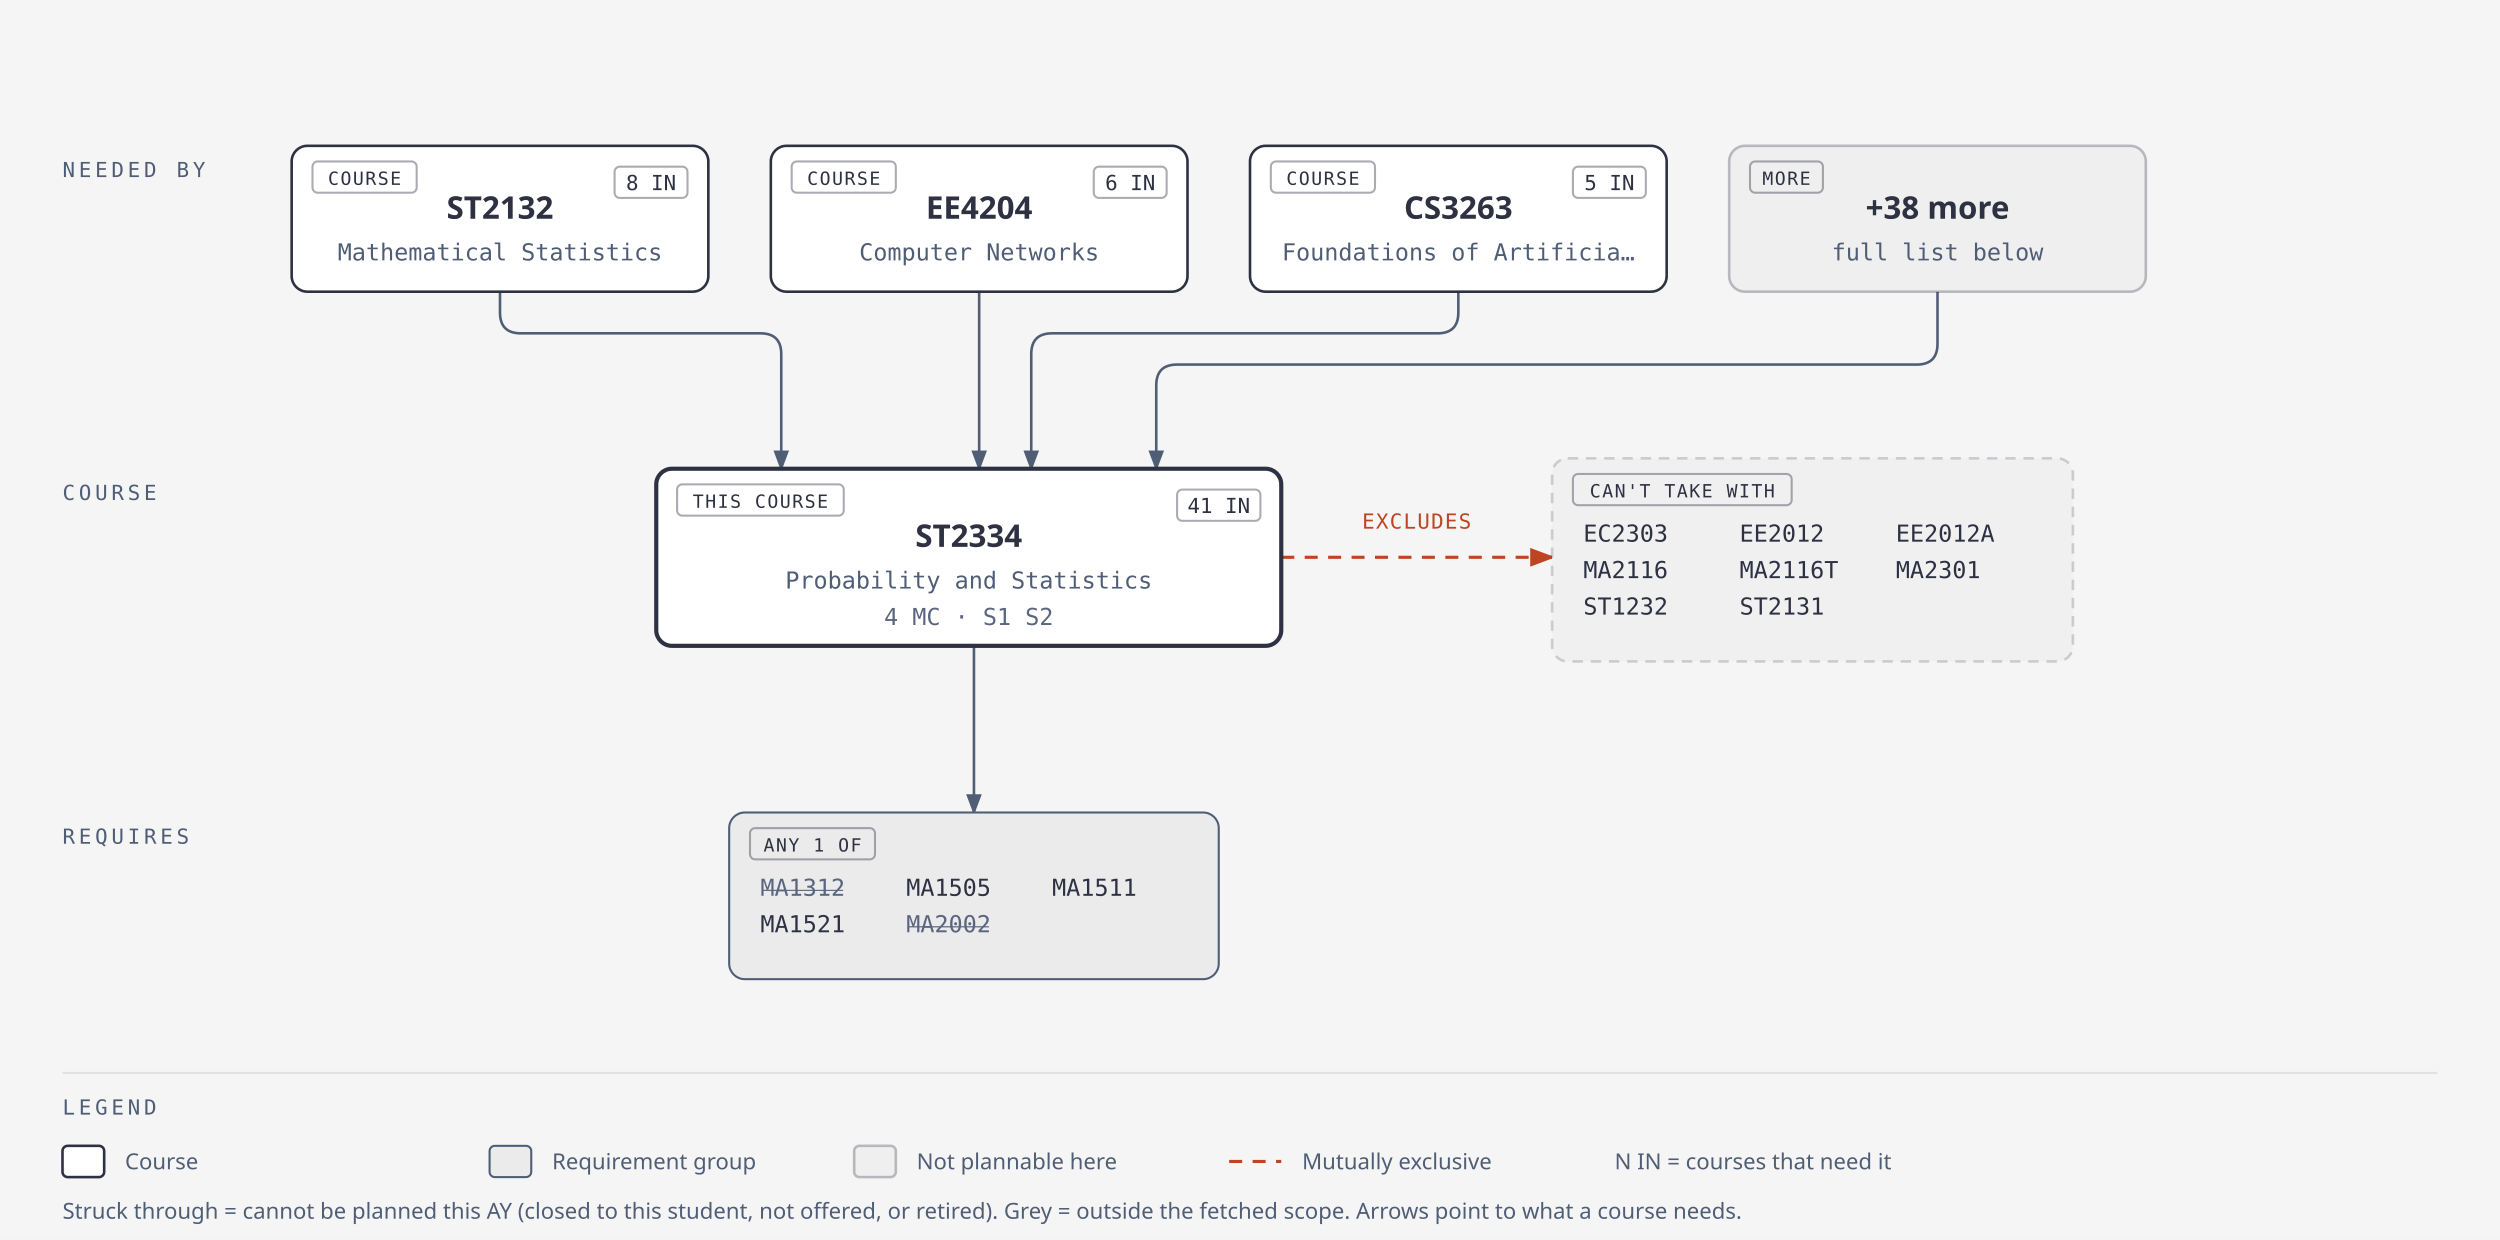
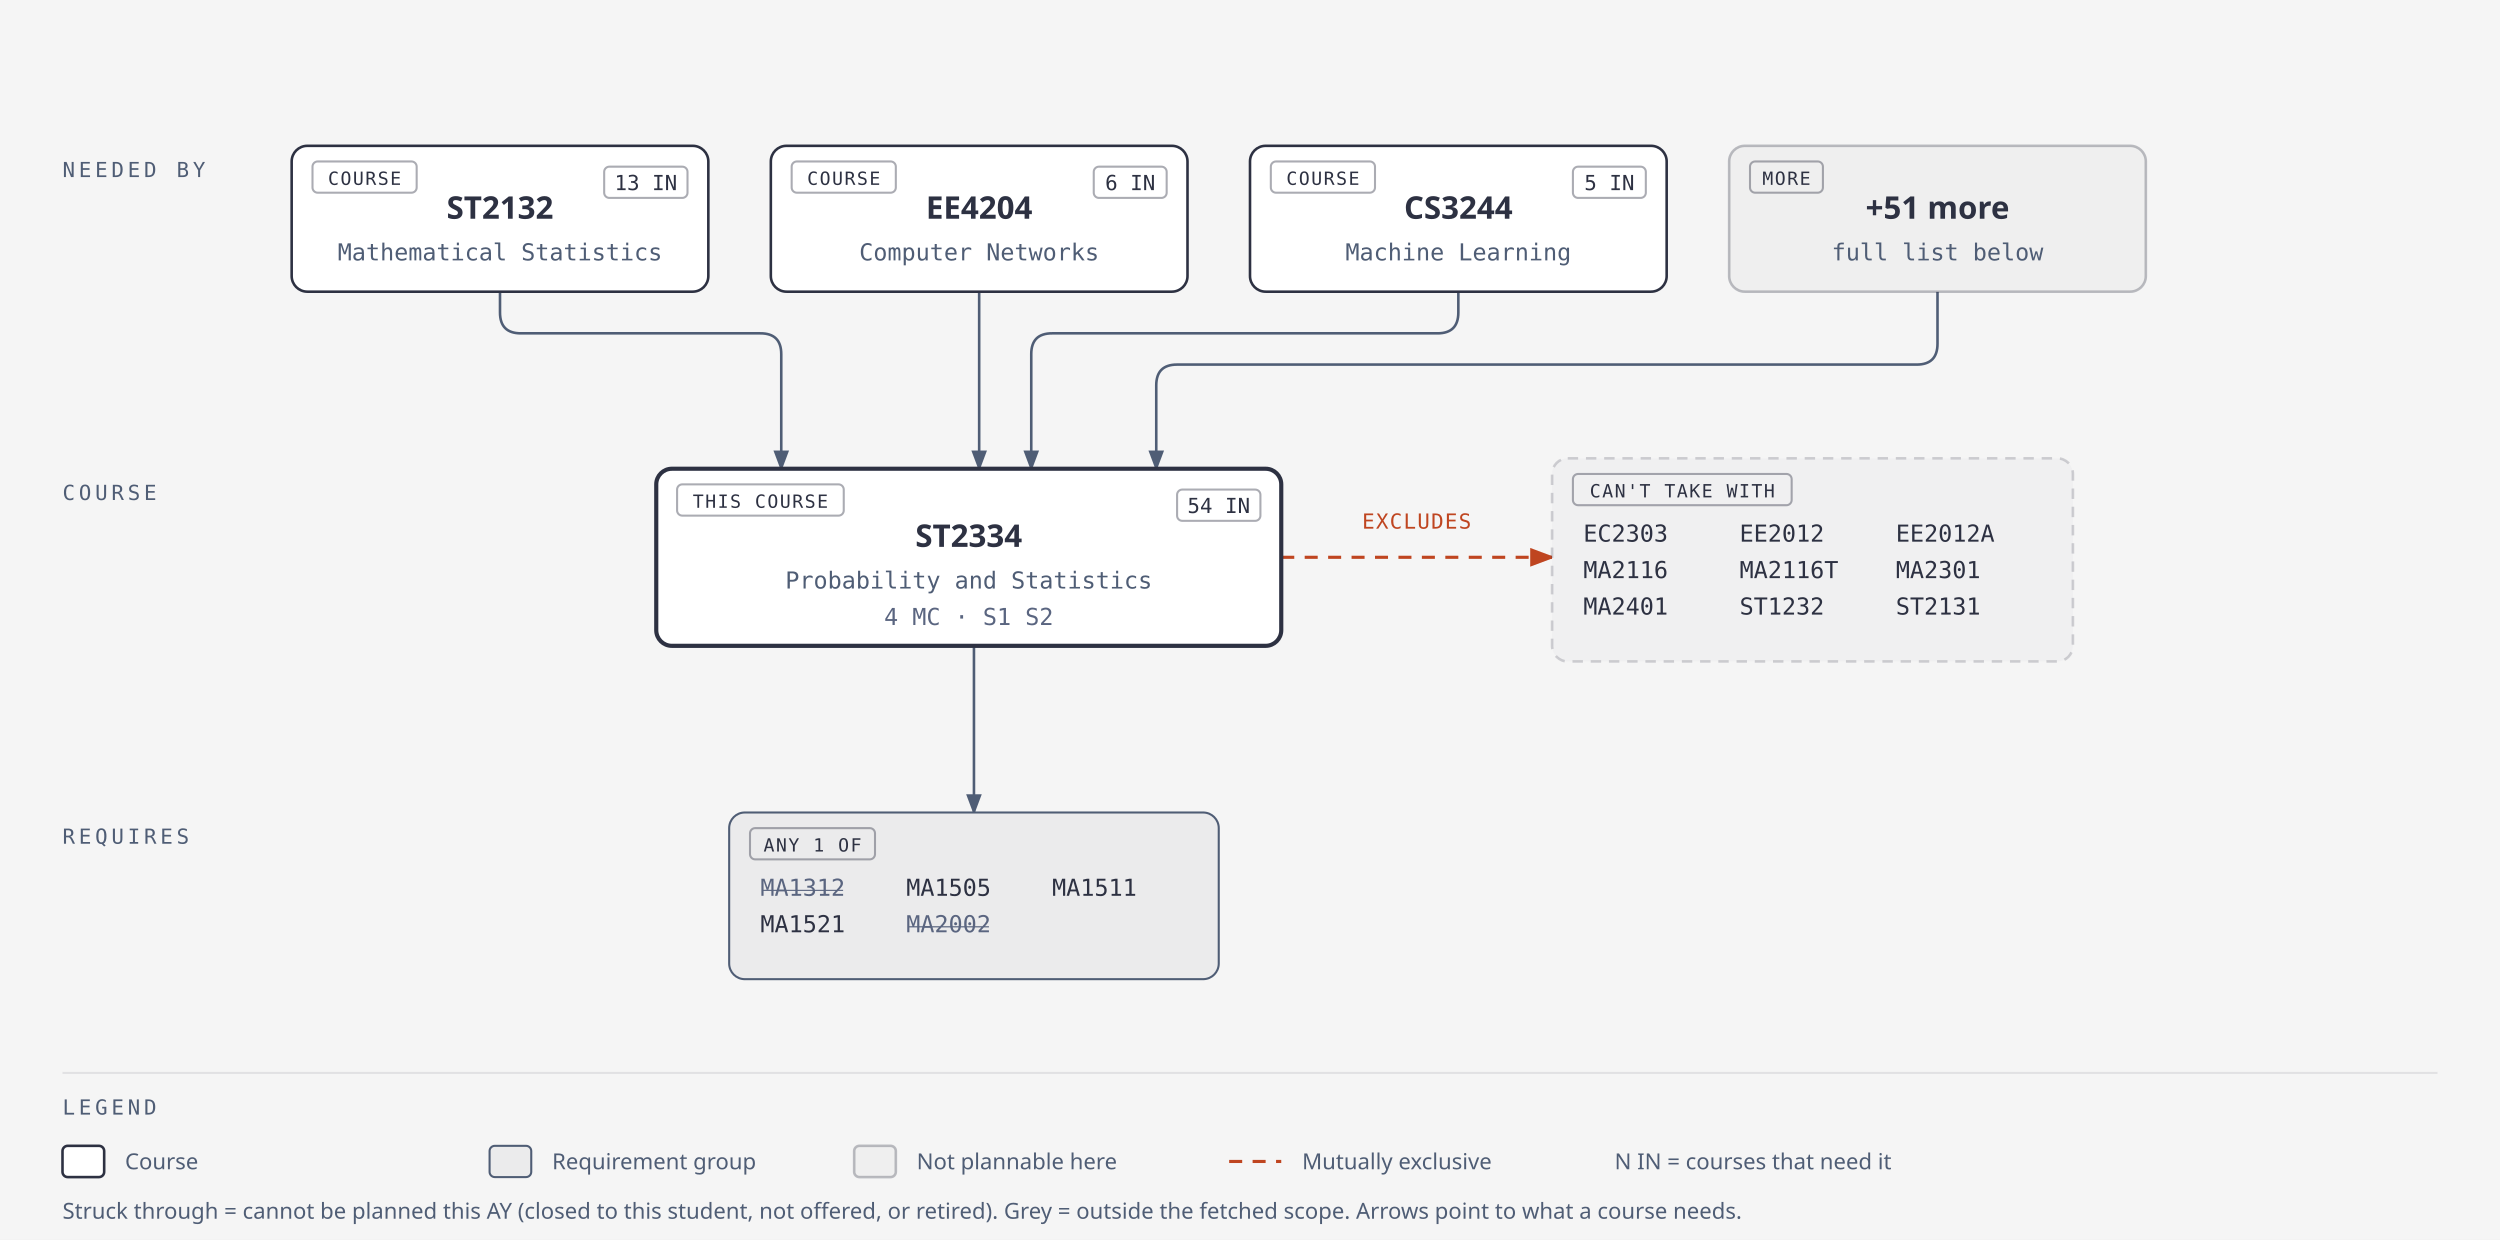
<svg xmlns="http://www.w3.org/2000/svg" width="960" height="476" viewBox="0 0 960 476" role="img" aria-labelledby="st2334-title st2334-desc">
  <defs>
    <marker id="arrow" markerWidth="8" markerHeight="6" refX="7" refY="3" orient="auto">
      <polygon points="0 0, 8 3, 0 6" fill="#4f5d75" />
    </marker>
    <marker id="arrow-accent" markerWidth="8" markerHeight="6" refX="7" refY="3" orient="auto">
      <polygon points="0 0, 8 3, 0 6" fill="#bf4520" />
    </marker>
  </defs>
  <rect width="100%" height="100%" fill="#f5f5f5" />
  <text x="24" y="68" fill="#4f5d75" font-size="8" font-family="'Geist Mono', ui-monospace, monospace" letter-spacing="0.18em">NEEDED BY</text>
  <text x="24" y="192" fill="#4f5d75" font-size="8" font-family="'Geist Mono', ui-monospace, monospace" letter-spacing="0.18em">COURSE</text>
  <text x="24" y="324" fill="#4f5d75" font-size="8" font-family="'Geist Mono', ui-monospace, monospace" letter-spacing="0.18em">REQUIRES</text>
  <path d="M 192,112 V 120 Q 192,128 200,128 H 292 Q 300,128 300,136 V 180" fill="none" stroke="#4f5d75" stroke-width="1" marker-end="url(#arrow)" />
  <path d="M 376,112 V 180" fill="none" stroke="#4f5d75" stroke-width="1" marker-end="url(#arrow)" />
  <path d="M 560,112 V 120 Q 560,128 552,128 H 404 Q 396,128 396,136 V 180" fill="none" stroke="#4f5d75" stroke-width="1" marker-end="url(#arrow)" />
  <path d="M 744,112 V 132 Q 744,140 736,140 H 452 Q 444,140 444,148 V 180" fill="none" stroke="#4f5d75" stroke-width="1" marker-end="url(#arrow)" />
  <path d="M 374,248 V 312" fill="none" stroke="#4f5d75" stroke-width="1" marker-end="url(#arrow)" />
  <line x1="492" y1="214" x2="596" y2="214" stroke="#bf4520" stroke-width="1.2" stroke-dasharray="5,4" marker-end="url(#arrow-accent)" />
  <rect x="518" y="194" width="52" height="12" rx="2" fill="#f5f5f5" />
  <text x="544" y="203" fill="#bf4520" font-size="8" font-family="'Geist Mono', ui-monospace, monospace" text-anchor="middle" letter-spacing="0.06em">EXCLUDES</text>
  <rect x="112" y="56" width="160" height="56" rx="6" fill="#f5f5f5" />
  <rect x="112" y="56" width="160" height="56" rx="6" fill="#ffffff" stroke="#2d3142" stroke-width="1" />
  <rect x="120" y="62" width="40" height="12" rx="2" fill="transparent" stroke="rgba(45,49,66,0.40)" stroke-width="0.8" />
  <text x="140" y="71" fill="#2d3142" font-size="7" font-family="'Geist Mono', ui-monospace, monospace" text-anchor="middle" letter-spacing="0.08em">COURSE</text>
-   <rect x="236" y="64" width="28" height="12" rx="2" fill="transparent" stroke="rgba(45,49,66,0.40)" stroke-width="0.8" />
-   <text x="250" y="73" fill="#2d3142" font-size="8" font-family="'Geist Mono', ui-monospace, monospace" text-anchor="middle">8 IN</text>
+   <rect x="232" y="64" width="32" height="12" rx="2" fill="transparent" stroke="rgba(45,49,66,0.40)" stroke-width="0.8" />
+   <text x="248" y="73" fill="#2d3142" font-size="8" font-family="'Geist Mono', ui-monospace, monospace" text-anchor="middle">13 IN</text>
  <text x="192" y="84" fill="#2d3142" font-size="12" font-weight="600" font-family="'Geist', system-ui, sans-serif" text-anchor="middle">ST2132</text>
  <text x="192" y="100" fill="#4f5d75" font-size="9" font-family="'Geist Mono', ui-monospace, monospace" text-anchor="middle">Mathematical Statistics</text>
  <rect x="296" y="56" width="160" height="56" rx="6" fill="#f5f5f5" />
  <rect x="296" y="56" width="160" height="56" rx="6" fill="#ffffff" stroke="#2d3142" stroke-width="1" />
  <rect x="304" y="62" width="40" height="12" rx="2" fill="transparent" stroke="rgba(45,49,66,0.40)" stroke-width="0.8" />
  <text x="324" y="71" fill="#2d3142" font-size="7" font-family="'Geist Mono', ui-monospace, monospace" text-anchor="middle" letter-spacing="0.08em">COURSE</text>
  <rect x="420" y="64" width="28" height="12" rx="2" fill="transparent" stroke="rgba(45,49,66,0.40)" stroke-width="0.8" />
  <text x="434" y="73" fill="#2d3142" font-size="8" font-family="'Geist Mono', ui-monospace, monospace" text-anchor="middle">6 IN</text>
  <text x="376" y="84" fill="#2d3142" font-size="12" font-weight="600" font-family="'Geist', system-ui, sans-serif" text-anchor="middle">EE4204</text>
  <text x="376" y="100" fill="#4f5d75" font-size="9" font-family="'Geist Mono', ui-monospace, monospace" text-anchor="middle">Computer Networks</text>
  <rect x="480" y="56" width="160" height="56" rx="6" fill="#f5f5f5" />
  <rect x="480" y="56" width="160" height="56" rx="6" fill="#ffffff" stroke="#2d3142" stroke-width="1" />
  <rect x="488" y="62" width="40" height="12" rx="2" fill="transparent" stroke="rgba(45,49,66,0.40)" stroke-width="0.8" />
  <text x="508" y="71" fill="#2d3142" font-size="7" font-family="'Geist Mono', ui-monospace, monospace" text-anchor="middle" letter-spacing="0.08em">COURSE</text>
  <rect x="604" y="64" width="28" height="12" rx="2" fill="transparent" stroke="rgba(45,49,66,0.40)" stroke-width="0.8" />
  <text x="618" y="73" fill="#2d3142" font-size="8" font-family="'Geist Mono', ui-monospace, monospace" text-anchor="middle">5 IN</text>
-   <text x="560" y="84" fill="#2d3142" font-size="12" font-weight="600" font-family="'Geist', system-ui, sans-serif" text-anchor="middle">CS3263</text>
-   <text x="560" y="100" fill="#4f5d75" font-size="9" font-family="'Geist Mono', ui-monospace, monospace" text-anchor="middle">Foundations of Artificia…</text>
+   <text x="560" y="84" fill="#2d3142" font-size="12" font-weight="600" font-family="'Geist', system-ui, sans-serif" text-anchor="middle">CS3244</text>
+   <text x="560" y="100" fill="#4f5d75" font-size="9" font-family="'Geist Mono', ui-monospace, monospace" text-anchor="middle">Machine Learning</text>
  <rect x="664" y="56" width="160" height="56" rx="6" fill="#f5f5f5" />
  <rect x="664" y="56" width="160" height="56" rx="6" fill="rgba(45,49,66,0.03)" stroke="rgba(45,49,66,0.30)" stroke-width="1" />
  <rect x="672" y="62" width="28" height="12" rx="2" fill="transparent" stroke="rgba(45,49,66,0.40)" stroke-width="0.8" />
  <text x="686" y="71" fill="#2d3142" font-size="7" font-family="'Geist Mono', ui-monospace, monospace" text-anchor="middle" letter-spacing="0.08em">MORE</text>
-   <text x="744" y="84" fill="#2d3142" font-size="12" font-weight="600" font-family="'Geist', system-ui, sans-serif" text-anchor="middle">+38 more</text>
+   <text x="744" y="84" fill="#2d3142" font-size="12" font-weight="600" font-family="'Geist', system-ui, sans-serif" text-anchor="middle">+51 more</text>
  <text x="744" y="100" fill="#4f5d75" font-size="9" font-family="'Geist Mono', ui-monospace, monospace" text-anchor="middle">full list below</text>
  <rect x="252" y="180" width="240" height="68" rx="6" fill="#f5f5f5" />
  <rect x="252" y="180" width="240" height="68" rx="6" fill="#ffffff" stroke="#2d3142" stroke-width="1.6" />
  <rect x="260" y="186" width="64" height="12" rx="2" fill="transparent" stroke="rgba(45,49,66,0.40)" stroke-width="0.8" />
  <text x="292" y="195" fill="#2d3142" font-size="7" font-family="'Geist Mono', ui-monospace, monospace" text-anchor="middle" letter-spacing="0.08em">THIS COURSE</text>
  <rect x="452" y="188" width="32" height="12" rx="2" fill="transparent" stroke="rgba(45,49,66,0.40)" stroke-width="0.8" />
-   <text x="468" y="197" fill="#2d3142" font-size="8" font-family="'Geist Mono', ui-monospace, monospace" text-anchor="middle">41 IN</text>
+   <text x="468" y="197" fill="#2d3142" font-size="8" font-family="'Geist Mono', ui-monospace, monospace" text-anchor="middle">54 IN</text>
  <text x="372" y="210" fill="#2d3142" font-size="12" font-weight="600" font-family="'Geist', system-ui, sans-serif" text-anchor="middle">ST2334</text>
  <text x="372" y="226" fill="#4f5d75" font-size="9" font-family="'Geist Mono', ui-monospace, monospace" text-anchor="middle">Probability and Statistics</text>
  <text x="372" y="240" fill="#5a6580" font-size="9" font-family="'Geist Mono', ui-monospace, monospace" text-anchor="middle">4 MC · S1 S2</text>
  <rect x="596" y="176" width="200" height="78" rx="6" fill="#f5f5f5" />
  <rect x="596" y="176" width="200" height="78" rx="6" fill="rgba(45,49,66,0.02)" stroke="rgba(45,49,66,0.20)" stroke-width="1" stroke-dasharray="4,3" />
  <rect x="604" y="182" width="84" height="12" rx="2" fill="transparent" stroke="rgba(45,49,66,0.40)" stroke-width="0.8" />
  <text x="646" y="191" fill="#2d3142" font-size="7" font-family="'Geist Mono', ui-monospace, monospace" text-anchor="middle" letter-spacing="0.08em">CAN'T TAKE WITH</text>
  <text x="608" y="208" fill="#2d3142" font-size="9" font-family="'Geist Mono', ui-monospace, monospace">EC2303</text>
  <text x="668" y="208" fill="#2d3142" font-size="9" font-family="'Geist Mono', ui-monospace, monospace">EE2012</text>
  <text x="728" y="208" fill="#2d3142" font-size="9" font-family="'Geist Mono', ui-monospace, monospace">EE2012A</text>
  <text x="608" y="222" fill="#2d3142" font-size="9" font-family="'Geist Mono', ui-monospace, monospace">MA2116</text>
  <text x="668" y="222" fill="#2d3142" font-size="9" font-family="'Geist Mono', ui-monospace, monospace">MA2116T</text>
  <text x="728" y="222" fill="#2d3142" font-size="9" font-family="'Geist Mono', ui-monospace, monospace">MA2301</text>
-   <text x="608" y="236" fill="#2d3142" font-size="9" font-family="'Geist Mono', ui-monospace, monospace">ST1232</text>
-   <text x="668" y="236" fill="#2d3142" font-size="9" font-family="'Geist Mono', ui-monospace, monospace">ST2131</text>
+   <text x="608" y="236" fill="#2d3142" font-size="9" font-family="'Geist Mono', ui-monospace, monospace">MA2401</text>
+   <text x="668" y="236" fill="#2d3142" font-size="9" font-family="'Geist Mono', ui-monospace, monospace">ST1232</text>
+   <text x="728" y="236" fill="#2d3142" font-size="9" font-family="'Geist Mono', ui-monospace, monospace">ST2131</text>
  <rect x="280" y="312" width="188" height="64" rx="6" fill="#f5f5f5" />
  <rect x="280" y="312" width="188" height="64" rx="6" fill="rgba(45,49,66,0.05)" stroke="#4f5d75" stroke-width="0.8" />
  <rect x="288" y="318" width="48" height="12" rx="2" fill="transparent" stroke="rgba(45,49,66,0.40)" stroke-width="0.8" />
  <text x="312" y="327" fill="#2d3142" font-size="7" font-family="'Geist Mono', ui-monospace, monospace" text-anchor="middle" letter-spacing="0.08em">ANY 1 OF</text>
  <text x="292" y="344" fill="#5a6580" font-size="9" font-family="'Geist Mono', ui-monospace, monospace" text-decoration="line-through">MA1312</text>
  <text x="348" y="344" fill="#2d3142" font-size="9" font-family="'Geist Mono', ui-monospace, monospace">MA1505</text>
  <text x="404" y="344" fill="#2d3142" font-size="9" font-family="'Geist Mono', ui-monospace, monospace">MA1511</text>
  <text x="292" y="358" fill="#2d3142" font-size="9" font-family="'Geist Mono', ui-monospace, monospace">MA1521</text>
  <text x="348" y="358" fill="#5a6580" font-size="9" font-family="'Geist Mono', ui-monospace, monospace" text-decoration="line-through">MA2002</text>
  <line x1="24" y1="412" x2="936" y2="412" stroke="rgba(45,49,66,0.10)" stroke-width="0.8" />
  <text x="24" y="428" fill="#4f5d75" font-size="8" font-family="'Geist Mono', ui-monospace, monospace" letter-spacing="0.18em">LEGEND</text>
  <rect x="24" y="440" width="16" height="12" rx="2" fill="#ffffff" stroke="#2d3142" stroke-width="1" />
  <text x="48" y="449" fill="#4f5d75" font-size="8.5" font-family="'Geist', system-ui, sans-serif">Course</text>
  <rect x="188" y="440" width="16" height="12" rx="2" fill="rgba(45,49,66,0.05)" stroke="#4f5d75" stroke-width="0.8" />
  <text x="212" y="449" fill="#4f5d75" font-size="8.5" font-family="'Geist', system-ui, sans-serif">Requirement group</text>
  <rect x="328" y="440" width="16" height="12" rx="2" fill="rgba(45,49,66,0.03)" stroke="rgba(45,49,66,0.30)" stroke-width="1" />
  <text x="352" y="449" fill="#4f5d75" font-size="8.5" font-family="'Geist', system-ui, sans-serif">Not plannable here</text>
  <line x1="472" y1="446" x2="492" y2="446" stroke="#bf4520" stroke-width="1.2" stroke-dasharray="5,4" />
  <text x="500" y="449" fill="#4f5d75" font-size="8.5" font-family="'Geist', system-ui, sans-serif">Mutually exclusive</text>
  <text x="620" y="449" fill="#4f5d75" font-size="8.5" font-family="'Geist', system-ui, sans-serif">N IN = courses that need it</text>
  <text x="24" y="468" fill="#4f5d75" font-size="8.5" font-family="'Geist', system-ui, sans-serif">Struck through = cannot be planned this AY (closed to this student, not offered, or retired). Grey = outside the fetched scope. Arrows point to what a course needs.</text>
</svg>
